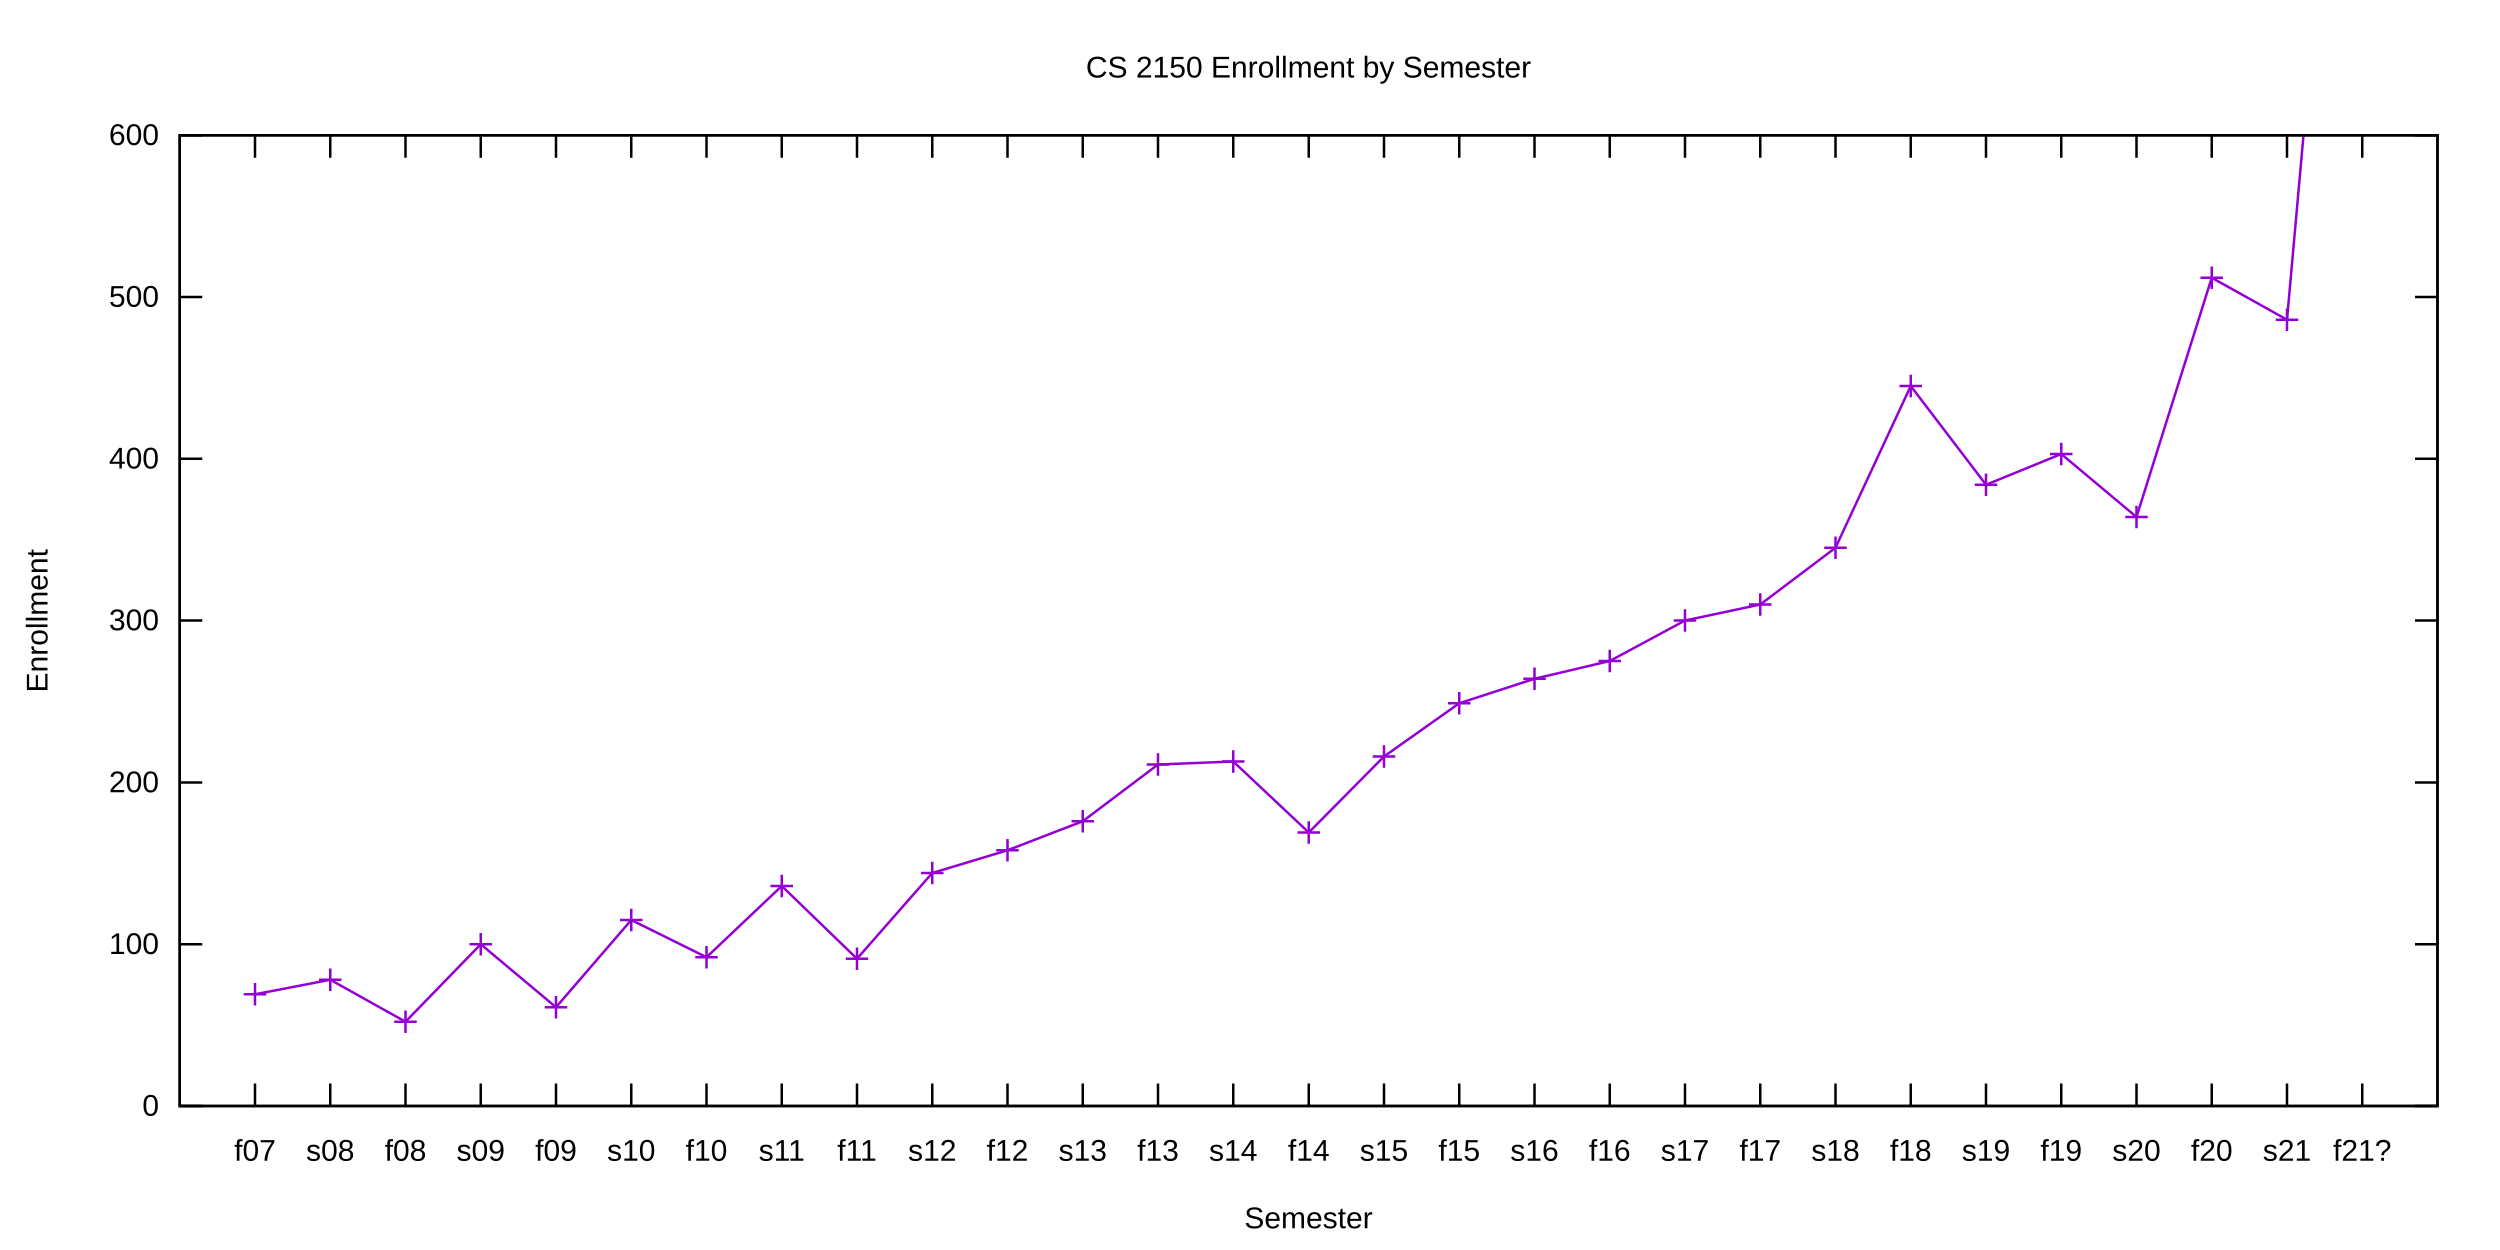
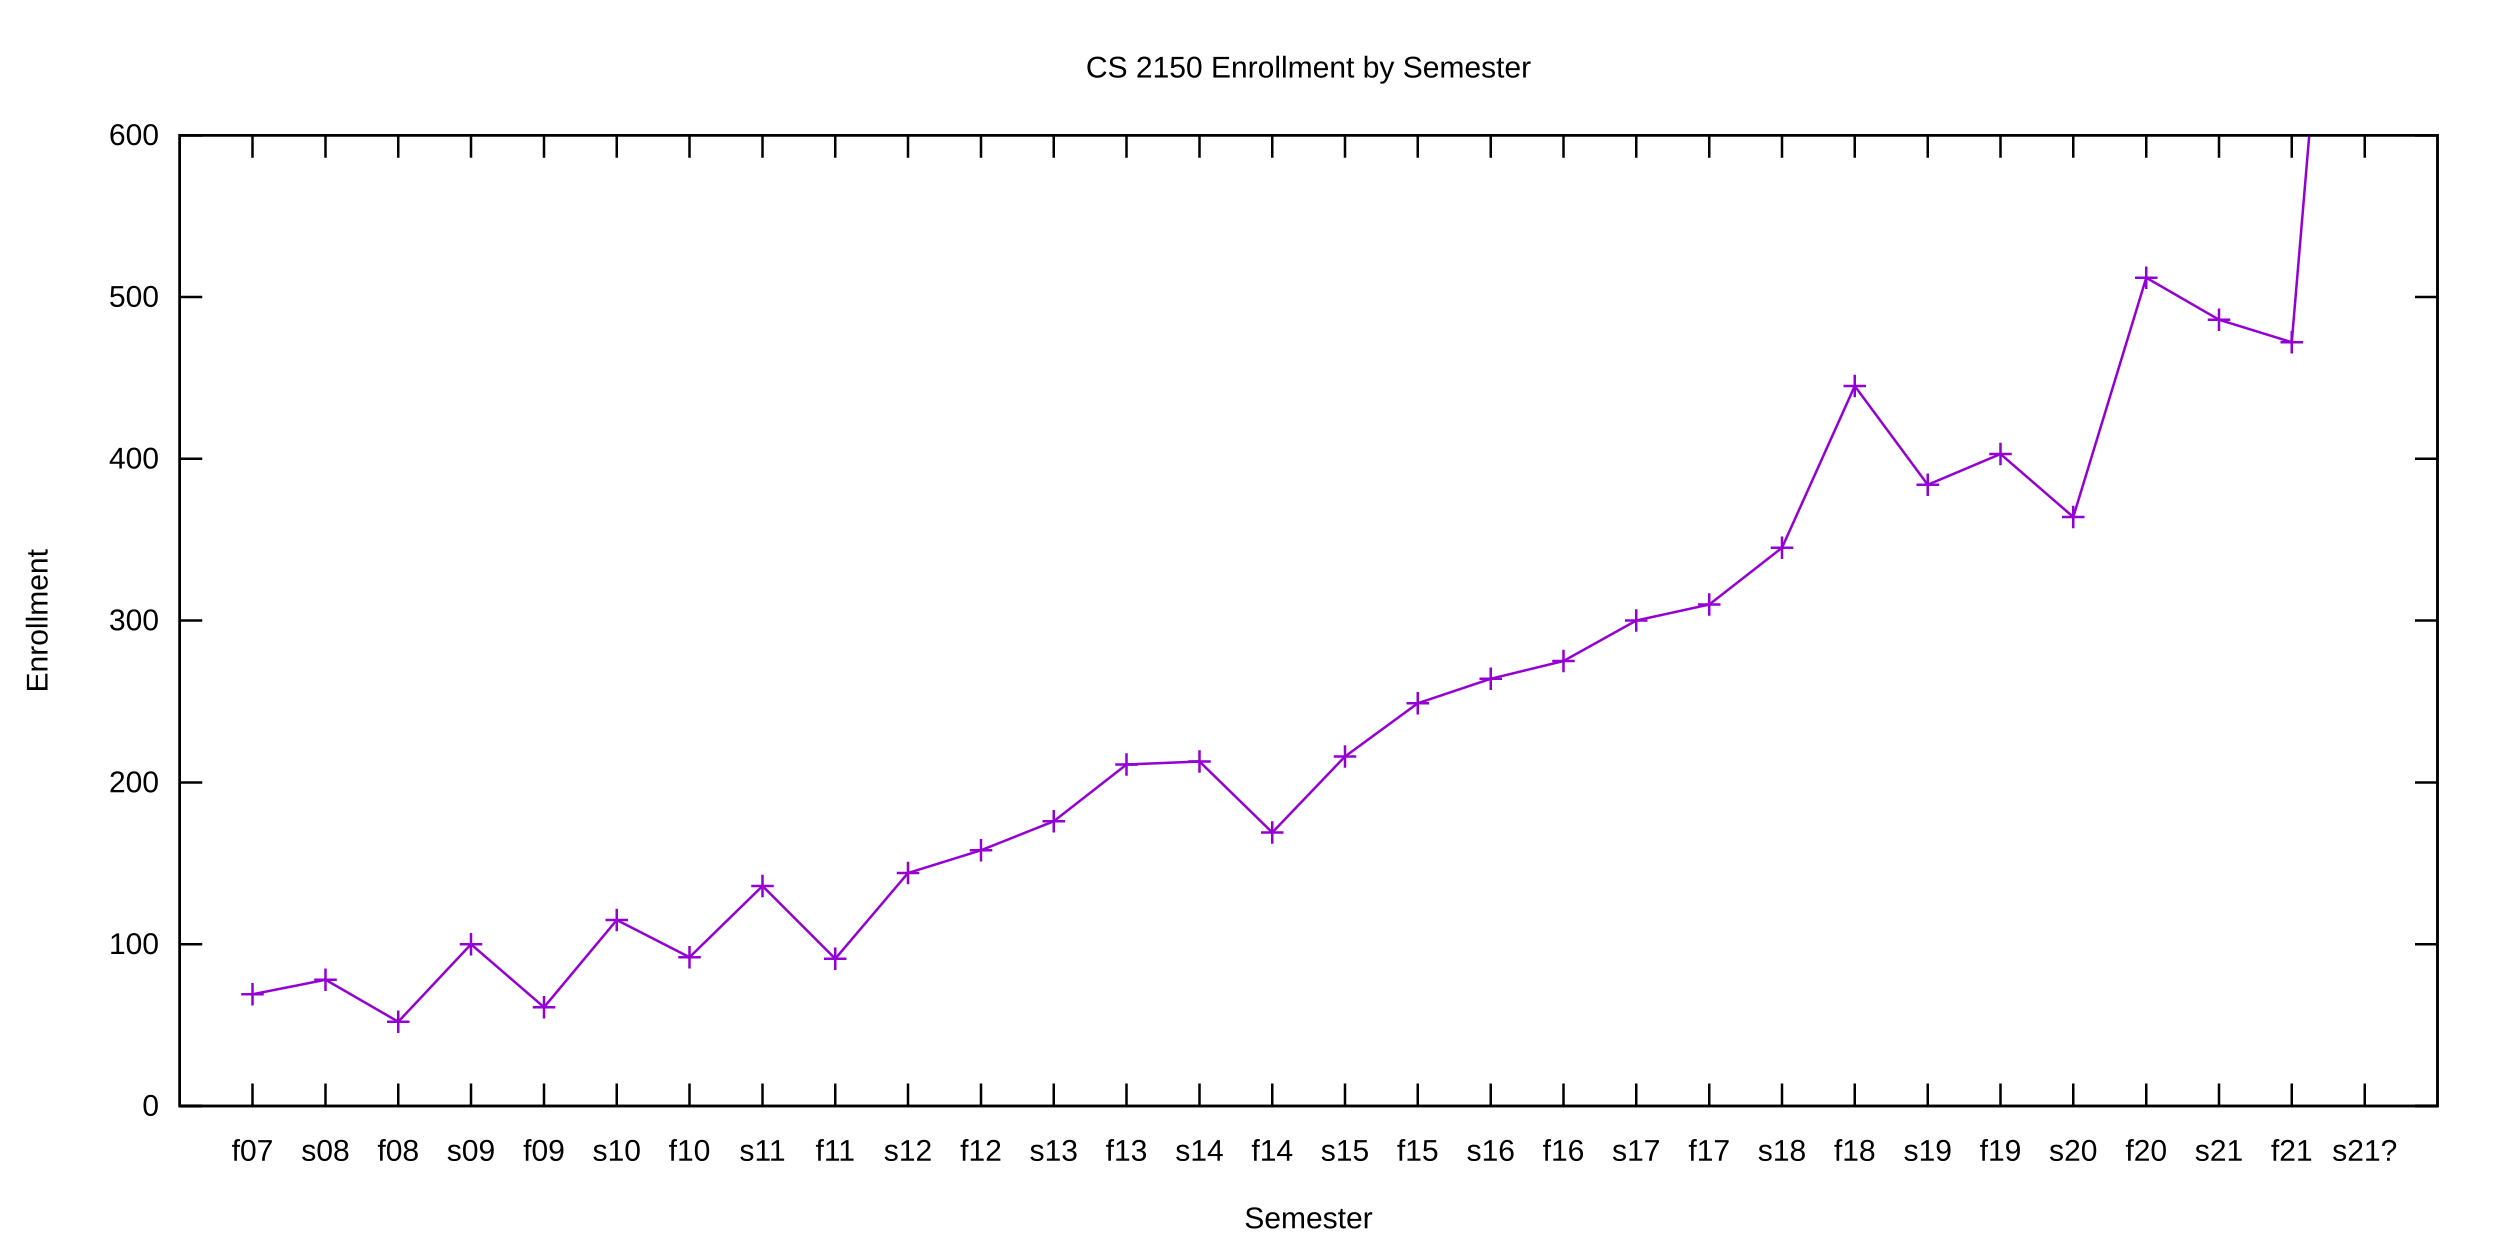
<svg xmlns="http://www.w3.org/2000/svg" xmlns:xlink="http://www.w3.org/1999/xlink" width="1000" height="500" viewBox="0 0 1000 500">
  <g id="gnuplot_canvas">
    <rect x="0" y="0" width="1000" height="500" fill="#ffffff" />
    <defs>
      <circle id="gpDot" r="0.5" stroke-width="0.5" stroke="currentColor" />
      <path id="gpPt0" stroke-width="0.222" stroke="currentColor" d="M-1,0 h2 M0,-1 v2" />
      <path id="gpPt1" stroke-width="0.222" stroke="currentColor" d="M-1,-1 L1,1 M1,-1 L-1,1" />
      <path id="gpPt2" stroke-width="0.222" stroke="currentColor" d="M-1,0 L1,0 M0,-1 L0,1 M-1,-1 L1,1 M-1,1 L1,-1" />
      <rect id="gpPt3" stroke-width="0.222" stroke="currentColor" x="-1" y="-1" width="2" height="2" />
      <rect id="gpPt4" stroke-width="0.222" stroke="currentColor" fill="currentColor" x="-1" y="-1" width="2" height="2" />
      <circle id="gpPt5" stroke-width="0.222" stroke="currentColor" cx="0" cy="0" r="1" />
      <use xlink:href="#gpPt5" id="gpPt6" fill="currentColor" stroke="none" />
      <path id="gpPt7" stroke-width="0.222" stroke="currentColor" d="M0,-1.33 L-1.33,0.67 L1.33,0.67 z" />
      <use xlink:href="#gpPt7" id="gpPt8" fill="currentColor" stroke="none" />
      <use xlink:href="#gpPt7" id="gpPt9" stroke="currentColor" transform="rotate(180)" />
      <use xlink:href="#gpPt9" id="gpPt10" fill="currentColor" stroke="none" />
      <use xlink:href="#gpPt3" id="gpPt11" stroke="currentColor" transform="rotate(45)" />
      <use xlink:href="#gpPt11" id="gpPt12" fill="currentColor" stroke="none" />
      <path id="gpPt13" stroke-width="0.222" stroke="currentColor" d="M0,1.330 L1.265,0.411 L0.782,-1.067 L-0.782,-1.076 L-1.265,0.411 z" />
      <use xlink:href="#gpPt13" id="gpPt14" fill="currentColor" stroke="none" />
      <filter id="textbox" filterUnits="objectBoundingBox" x="0" y="0" height="1" width="1">
        <feFlood flood-color="#FFFFFF" flood-opacity="1" result="bgnd" />
        <feComposite in="SourceGraphic" in2="bgnd" operator="atop" />
      </filter>
      <filter id="greybox" filterUnits="objectBoundingBox" x="0" y="0" height="1" width="1">
        <feFlood flood-color="lightgrey" flood-opacity="1" result="grey" />
        <feComposite in="SourceGraphic" in2="grey" operator="atop" />
      </filter>
    </defs>
    <g fill="none" color="#FFFFFF" stroke="currentColor" stroke-width="1.00" stroke-linecap="butt" stroke-linejoin="miter">
</g>
    <g fill="none" color="black" stroke="currentColor" stroke-width="1.00" stroke-linecap="butt" stroke-linejoin="miter">
      <path stroke="black" d="M71.9,442.4 L80.9,442.4 M975.0,442.4 L966.0,442.4  " />
      <g transform="translate(63.6,446.3)" stroke="none" fill="black" font-family="Arial" font-size="12.00" text-anchor="end">
        <text>
          <tspan font-family="Arial"> 0</tspan>
        </text>
      </g>
    </g>
    <g fill="none" color="black" stroke="currentColor" stroke-width="1.00" stroke-linecap="butt" stroke-linejoin="miter">
      <path stroke="black" d="M71.9,377.7 L80.9,377.7 M975.0,377.7 L966.0,377.7  " />
      <g transform="translate(63.6,381.6)" stroke="none" fill="black" font-family="Arial" font-size="12.00" text-anchor="end">
        <text>
          <tspan font-family="Arial"> 100</tspan>
        </text>
      </g>
    </g>
    <g fill="none" color="black" stroke="currentColor" stroke-width="1.00" stroke-linecap="butt" stroke-linejoin="miter">
      <path stroke="black" d="M71.9,313.0 L80.9,313.0 M975.0,313.0 L966.0,313.0  " />
      <g transform="translate(63.6,316.9)" stroke="none" fill="black" font-family="Arial" font-size="12.00" text-anchor="end">
        <text>
          <tspan font-family="Arial"> 200</tspan>
        </text>
      </g>
    </g>
    <g fill="none" color="black" stroke="currentColor" stroke-width="1.00" stroke-linecap="butt" stroke-linejoin="miter">
      <path stroke="black" d="M71.9,248.2 L80.9,248.2 M975.0,248.2 L966.0,248.2  " />
      <g transform="translate(63.6,252.1)" stroke="none" fill="black" font-family="Arial" font-size="12.00" text-anchor="end">
        <text>
          <tspan font-family="Arial"> 300</tspan>
        </text>
      </g>
    </g>
    <g fill="none" color="black" stroke="currentColor" stroke-width="1.00" stroke-linecap="butt" stroke-linejoin="miter">
      <path stroke="black" d="M71.9,183.5 L80.9,183.5 M975.0,183.5 L966.0,183.5  " />
      <g transform="translate(63.6,187.4)" stroke="none" fill="black" font-family="Arial" font-size="12.00" text-anchor="end">
        <text>
          <tspan font-family="Arial"> 400</tspan>
        </text>
      </g>
    </g>
    <g fill="none" color="black" stroke="currentColor" stroke-width="1.00" stroke-linecap="butt" stroke-linejoin="miter">
      <path stroke="black" d="M71.9,118.8 L80.9,118.8 M975.0,118.8 L966.0,118.8  " />
      <g transform="translate(63.6,122.7)" stroke="none" fill="black" font-family="Arial" font-size="12.00" text-anchor="end">
        <text>
          <tspan font-family="Arial"> 500</tspan>
        </text>
      </g>
    </g>
    <g fill="none" color="black" stroke="currentColor" stroke-width="1.00" stroke-linecap="butt" stroke-linejoin="miter">
      <path stroke="black" d="M71.9,54.1 L80.9,54.1 M975.0,54.1 L966.0,54.1  " />
      <g transform="translate(63.6,58.0)" stroke="none" fill="black" font-family="Arial" font-size="12.00" text-anchor="end">
        <text>
          <tspan font-family="Arial"> 600</tspan>
        </text>
      </g>
    </g>
    <g fill="none" color="black" stroke="currentColor" stroke-width="1.00" stroke-linecap="butt" stroke-linejoin="miter">
-       <path stroke="black" d="M102.0,442.4 L102.0,433.4 M102.0,54.1 L102.0,63.1  " />
-       <g transform="translate(102.0,464.3)" stroke="none" fill="black" font-family="Arial" font-size="12.00" text-anchor="middle">
+       <path stroke="black" d="M101.0,442.4 L101.0,433.4 M101.0,54.1 L101.0,63.1  " />
+       <g transform="translate(101.0,464.3)" stroke="none" fill="black" font-family="Arial" font-size="12.00" text-anchor="middle">
        <text>
          <tspan font-family="Arial">f07</tspan>
        </text>
      </g>
    </g>
    <g fill="none" color="black" stroke="currentColor" stroke-width="1.00" stroke-linecap="butt" stroke-linejoin="miter">
-       <path stroke="black" d="M132.1,442.4 L132.1,433.4 M132.1,54.1 L132.1,63.1  " />
-       <g transform="translate(132.1,464.3)" stroke="none" fill="black" font-family="Arial" font-size="12.00" text-anchor="middle">
+       <path stroke="black" d="M130.2,442.4 L130.2,433.4 M130.2,54.1 L130.2,63.1  " />
+       <g transform="translate(130.2,464.3)" stroke="none" fill="black" font-family="Arial" font-size="12.00" text-anchor="middle">
        <text>
          <tspan font-family="Arial">s08</tspan>
        </text>
      </g>
    </g>
    <g fill="none" color="black" stroke="currentColor" stroke-width="1.00" stroke-linecap="butt" stroke-linejoin="miter">
-       <path stroke="black" d="M162.2,442.4 L162.2,433.4 M162.2,54.1 L162.2,63.1  " />
-       <g transform="translate(162.2,464.3)" stroke="none" fill="black" font-family="Arial" font-size="12.00" text-anchor="middle">
+       <path stroke="black" d="M159.3,442.4 L159.3,433.4 M159.3,54.1 L159.3,63.1  " />
+       <g transform="translate(159.3,464.3)" stroke="none" fill="black" font-family="Arial" font-size="12.00" text-anchor="middle">
        <text>
          <tspan font-family="Arial">f08</tspan>
        </text>
      </g>
    </g>
    <g fill="none" color="black" stroke="currentColor" stroke-width="1.00" stroke-linecap="butt" stroke-linejoin="miter">
-       <path stroke="black" d="M192.3,442.4 L192.3,433.4 M192.3,54.1 L192.3,63.1  " />
-       <g transform="translate(192.3,464.3)" stroke="none" fill="black" font-family="Arial" font-size="12.00" text-anchor="middle">
+       <path stroke="black" d="M188.4,442.4 L188.4,433.4 M188.4,54.1 L188.4,63.1  " />
+       <g transform="translate(188.4,464.3)" stroke="none" fill="black" font-family="Arial" font-size="12.00" text-anchor="middle">
        <text>
          <tspan font-family="Arial">s09</tspan>
        </text>
      </g>
    </g>
    <g fill="none" color="black" stroke="currentColor" stroke-width="1.00" stroke-linecap="butt" stroke-linejoin="miter">
-       <path stroke="black" d="M222.4,442.4 L222.4,433.4 M222.4,54.1 L222.4,63.1  " />
-       <g transform="translate(222.4,464.3)" stroke="none" fill="black" font-family="Arial" font-size="12.00" text-anchor="middle">
+       <path stroke="black" d="M217.6,442.4 L217.6,433.4 M217.6,54.1 L217.6,63.1  " />
+       <g transform="translate(217.6,464.3)" stroke="none" fill="black" font-family="Arial" font-size="12.00" text-anchor="middle">
        <text>
          <tspan font-family="Arial">f09</tspan>
        </text>
      </g>
    </g>
    <g fill="none" color="black" stroke="currentColor" stroke-width="1.00" stroke-linecap="butt" stroke-linejoin="miter">
-       <path stroke="black" d="M252.5,442.4 L252.5,433.4 M252.5,54.1 L252.5,63.1  " />
-       <g transform="translate(252.5,464.3)" stroke="none" fill="black" font-family="Arial" font-size="12.00" text-anchor="middle">
+       <path stroke="black" d="M246.7,442.4 L246.7,433.4 M246.7,54.1 L246.7,63.1  " />
+       <g transform="translate(246.7,464.3)" stroke="none" fill="black" font-family="Arial" font-size="12.00" text-anchor="middle">
        <text>
          <tspan font-family="Arial">s10</tspan>
        </text>
      </g>
    </g>
    <g fill="none" color="black" stroke="currentColor" stroke-width="1.00" stroke-linecap="butt" stroke-linejoin="miter">
-       <path stroke="black" d="M282.6,442.4 L282.6,433.4 M282.6,54.1 L282.6,63.1  " />
-       <g transform="translate(282.6,464.3)" stroke="none" fill="black" font-family="Arial" font-size="12.00" text-anchor="middle">
+       <path stroke="black" d="M275.8,442.4 L275.8,433.4 M275.8,54.1 L275.8,63.1  " />
+       <g transform="translate(275.8,464.3)" stroke="none" fill="black" font-family="Arial" font-size="12.00" text-anchor="middle">
        <text>
          <tspan font-family="Arial">f10</tspan>
        </text>
      </g>
    </g>
    <g fill="none" color="black" stroke="currentColor" stroke-width="1.00" stroke-linecap="butt" stroke-linejoin="miter">
-       <path stroke="black" d="M312.7,442.4 L312.7,433.4 M312.7,54.1 L312.7,63.1  " />
-       <g transform="translate(312.7,464.3)" stroke="none" fill="black" font-family="Arial" font-size="12.00" text-anchor="middle">
+       <path stroke="black" d="M305.0,442.4 L305.0,433.4 M305.0,54.1 L305.0,63.1  " />
+       <g transform="translate(305.0,464.3)" stroke="none" fill="black" font-family="Arial" font-size="12.00" text-anchor="middle">
        <text>
          <tspan font-family="Arial">s11</tspan>
        </text>
      </g>
    </g>
    <g fill="none" color="black" stroke="currentColor" stroke-width="1.00" stroke-linecap="butt" stroke-linejoin="miter">
-       <path stroke="black" d="M342.8,442.4 L342.8,433.4 M342.8,54.1 L342.8,63.1  " />
-       <g transform="translate(342.8,464.3)" stroke="none" fill="black" font-family="Arial" font-size="12.00" text-anchor="middle">
+       <path stroke="black" d="M334.1,442.4 L334.1,433.4 M334.1,54.1 L334.1,63.1  " />
+       <g transform="translate(334.1,464.3)" stroke="none" fill="black" font-family="Arial" font-size="12.00" text-anchor="middle">
        <text>
          <tspan font-family="Arial">f11</tspan>
        </text>
      </g>
    </g>
    <g fill="none" color="black" stroke="currentColor" stroke-width="1.00" stroke-linecap="butt" stroke-linejoin="miter">
-       <path stroke="black" d="M372.9,442.4 L372.9,433.4 M372.9,54.1 L372.9,63.1  " />
-       <g transform="translate(372.9,464.3)" stroke="none" fill="black" font-family="Arial" font-size="12.00" text-anchor="middle">
+       <path stroke="black" d="M363.2,442.4 L363.2,433.4 M363.2,54.1 L363.2,63.1  " />
+       <g transform="translate(363.2,464.3)" stroke="none" fill="black" font-family="Arial" font-size="12.00" text-anchor="middle">
        <text>
          <tspan font-family="Arial">s12</tspan>
        </text>
      </g>
    </g>
    <g fill="none" color="black" stroke="currentColor" stroke-width="1.00" stroke-linecap="butt" stroke-linejoin="miter">
-       <path stroke="black" d="M403.0,442.4 L403.0,433.4 M403.0,54.1 L403.0,63.1  " />
-       <g transform="translate(403.0,464.3)" stroke="none" fill="black" font-family="Arial" font-size="12.00" text-anchor="middle">
+       <path stroke="black" d="M392.4,442.4 L392.4,433.4 M392.4,54.1 L392.4,63.1  " />
+       <g transform="translate(392.4,464.3)" stroke="none" fill="black" font-family="Arial" font-size="12.00" text-anchor="middle">
        <text>
          <tspan font-family="Arial">f12</tspan>
        </text>
      </g>
    </g>
    <g fill="none" color="black" stroke="currentColor" stroke-width="1.00" stroke-linecap="butt" stroke-linejoin="miter">
-       <path stroke="black" d="M433.1,442.4 L433.1,433.4 M433.1,54.1 L433.1,63.1  " />
-       <g transform="translate(433.1,464.3)" stroke="none" fill="black" font-family="Arial" font-size="12.00" text-anchor="middle">
+       <path stroke="black" d="M421.5,442.4 L421.5,433.4 M421.5,54.1 L421.5,63.1  " />
+       <g transform="translate(421.5,464.3)" stroke="none" fill="black" font-family="Arial" font-size="12.00" text-anchor="middle">
        <text>
          <tspan font-family="Arial">s13</tspan>
        </text>
      </g>
    </g>
    <g fill="none" color="black" stroke="currentColor" stroke-width="1.00" stroke-linecap="butt" stroke-linejoin="miter">
-       <path stroke="black" d="M463.2,442.4 L463.2,433.4 M463.2,54.1 L463.2,63.1  " />
-       <g transform="translate(463.2,464.3)" stroke="none" fill="black" font-family="Arial" font-size="12.00" text-anchor="middle">
+       <path stroke="black" d="M450.6,442.4 L450.6,433.4 M450.6,54.1 L450.6,63.1  " />
+       <g transform="translate(450.6,464.3)" stroke="none" fill="black" font-family="Arial" font-size="12.00" text-anchor="middle">
        <text>
          <tspan font-family="Arial">f13</tspan>
        </text>
      </g>
    </g>
    <g fill="none" color="black" stroke="currentColor" stroke-width="1.00" stroke-linecap="butt" stroke-linejoin="miter">
-       <path stroke="black" d="M493.3,442.4 L493.3,433.4 M493.3,54.1 L493.3,63.1  " />
-       <g transform="translate(493.3,464.3)" stroke="none" fill="black" font-family="Arial" font-size="12.00" text-anchor="middle">
+       <path stroke="black" d="M479.8,442.4 L479.8,433.4 M479.8,54.1 L479.8,63.1  " />
+       <g transform="translate(479.8,464.3)" stroke="none" fill="black" font-family="Arial" font-size="12.00" text-anchor="middle">
        <text>
          <tspan font-family="Arial">s14</tspan>
        </text>
      </g>
    </g>
    <g fill="none" color="black" stroke="currentColor" stroke-width="1.00" stroke-linecap="butt" stroke-linejoin="miter">
-       <path stroke="black" d="M523.5,442.4 L523.5,433.4 M523.5,54.1 L523.5,63.1  " />
-       <g transform="translate(523.5,464.3)" stroke="none" fill="black" font-family="Arial" font-size="12.00" text-anchor="middle">
+       <path stroke="black" d="M508.9,442.4 L508.9,433.4 M508.9,54.1 L508.9,63.1  " />
+       <g transform="translate(508.9,464.3)" stroke="none" fill="black" font-family="Arial" font-size="12.00" text-anchor="middle">
        <text>
          <tspan font-family="Arial">f14</tspan>
        </text>
      </g>
    </g>
    <g fill="none" color="black" stroke="currentColor" stroke-width="1.00" stroke-linecap="butt" stroke-linejoin="miter">
-       <path stroke="black" d="M553.6,442.4 L553.6,433.4 M553.6,54.1 L553.6,63.1  " />
-       <g transform="translate(553.6,464.3)" stroke="none" fill="black" font-family="Arial" font-size="12.00" text-anchor="middle">
+       <path stroke="black" d="M538.0,442.4 L538.0,433.4 M538.0,54.1 L538.0,63.1  " />
+       <g transform="translate(538.0,464.3)" stroke="none" fill="black" font-family="Arial" font-size="12.00" text-anchor="middle">
        <text>
          <tspan font-family="Arial">s15</tspan>
        </text>
      </g>
    </g>
    <g fill="none" color="black" stroke="currentColor" stroke-width="1.00" stroke-linecap="butt" stroke-linejoin="miter">
-       <path stroke="black" d="M583.7,442.4 L583.7,433.4 M583.7,54.1 L583.7,63.1  " />
-       <g transform="translate(583.7,464.3)" stroke="none" fill="black" font-family="Arial" font-size="12.00" text-anchor="middle">
+       <path stroke="black" d="M567.1,442.4 L567.1,433.4 M567.1,54.1 L567.1,63.1  " />
+       <g transform="translate(567.1,464.3)" stroke="none" fill="black" font-family="Arial" font-size="12.00" text-anchor="middle">
        <text>
          <tspan font-family="Arial">f15</tspan>
        </text>
      </g>
    </g>
    <g fill="none" color="black" stroke="currentColor" stroke-width="1.00" stroke-linecap="butt" stroke-linejoin="miter">
-       <path stroke="black" d="M613.8,442.4 L613.8,433.4 M613.8,54.1 L613.8,63.1  " />
-       <g transform="translate(613.8,464.3)" stroke="none" fill="black" font-family="Arial" font-size="12.00" text-anchor="middle">
+       <path stroke="black" d="M596.3,442.4 L596.3,433.4 M596.3,54.1 L596.3,63.1  " />
+       <g transform="translate(596.3,464.3)" stroke="none" fill="black" font-family="Arial" font-size="12.00" text-anchor="middle">
        <text>
          <tspan font-family="Arial">s16</tspan>
        </text>
      </g>
    </g>
    <g fill="none" color="black" stroke="currentColor" stroke-width="1.00" stroke-linecap="butt" stroke-linejoin="miter">
-       <path stroke="black" d="M643.9,442.4 L643.9,433.4 M643.9,54.1 L643.9,63.1  " />
-       <g transform="translate(643.9,464.3)" stroke="none" fill="black" font-family="Arial" font-size="12.00" text-anchor="middle">
+       <path stroke="black" d="M625.4,442.4 L625.4,433.4 M625.4,54.1 L625.4,63.1  " />
+       <g transform="translate(625.4,464.3)" stroke="none" fill="black" font-family="Arial" font-size="12.00" text-anchor="middle">
        <text>
          <tspan font-family="Arial">f16</tspan>
        </text>
      </g>
    </g>
    <g fill="none" color="black" stroke="currentColor" stroke-width="1.00" stroke-linecap="butt" stroke-linejoin="miter">
-       <path stroke="black" d="M674.0,442.4 L674.0,433.4 M674.0,54.1 L674.0,63.1  " />
-       <g transform="translate(674.0,464.3)" stroke="none" fill="black" font-family="Arial" font-size="12.00" text-anchor="middle">
+       <path stroke="black" d="M654.5,442.4 L654.5,433.4 M654.5,54.1 L654.5,63.1  " />
+       <g transform="translate(654.5,464.3)" stroke="none" fill="black" font-family="Arial" font-size="12.00" text-anchor="middle">
        <text>
          <tspan font-family="Arial">s17</tspan>
        </text>
      </g>
    </g>
    <g fill="none" color="black" stroke="currentColor" stroke-width="1.00" stroke-linecap="butt" stroke-linejoin="miter">
-       <path stroke="black" d="M704.1,442.4 L704.1,433.4 M704.1,54.1 L704.1,63.1  " />
-       <g transform="translate(704.1,464.3)" stroke="none" fill="black" font-family="Arial" font-size="12.00" text-anchor="middle">
+       <path stroke="black" d="M683.7,442.4 L683.7,433.4 M683.7,54.1 L683.7,63.1  " />
+       <g transform="translate(683.7,464.3)" stroke="none" fill="black" font-family="Arial" font-size="12.00" text-anchor="middle">
        <text>
          <tspan font-family="Arial">f17</tspan>
        </text>
      </g>
    </g>
    <g fill="none" color="black" stroke="currentColor" stroke-width="1.00" stroke-linecap="butt" stroke-linejoin="miter">
-       <path stroke="black" d="M734.2,442.4 L734.2,433.4 M734.2,54.1 L734.2,63.1  " />
-       <g transform="translate(734.2,464.3)" stroke="none" fill="black" font-family="Arial" font-size="12.00" text-anchor="middle">
+       <path stroke="black" d="M712.8,442.4 L712.8,433.4 M712.8,54.1 L712.8,63.1  " />
+       <g transform="translate(712.8,464.3)" stroke="none" fill="black" font-family="Arial" font-size="12.00" text-anchor="middle">
        <text>
          <tspan font-family="Arial">s18</tspan>
        </text>
      </g>
    </g>
    <g fill="none" color="black" stroke="currentColor" stroke-width="1.00" stroke-linecap="butt" stroke-linejoin="miter">
-       <path stroke="black" d="M764.3,442.4 L764.3,433.4 M764.3,54.1 L764.3,63.1  " />
-       <g transform="translate(764.3,464.3)" stroke="none" fill="black" font-family="Arial" font-size="12.00" text-anchor="middle">
+       <path stroke="black" d="M741.9,442.4 L741.9,433.4 M741.9,54.1 L741.9,63.1  " />
+       <g transform="translate(741.9,464.3)" stroke="none" fill="black" font-family="Arial" font-size="12.00" text-anchor="middle">
        <text>
          <tspan font-family="Arial">f18</tspan>
        </text>
      </g>
    </g>
    <g fill="none" color="black" stroke="currentColor" stroke-width="1.00" stroke-linecap="butt" stroke-linejoin="miter">
-       <path stroke="black" d="M794.4,442.4 L794.4,433.4 M794.4,54.1 L794.4,63.1  " />
-       <g transform="translate(794.4,464.3)" stroke="none" fill="black" font-family="Arial" font-size="12.00" text-anchor="middle">
+       <path stroke="black" d="M771.1,442.4 L771.1,433.4 M771.1,54.1 L771.1,63.1  " />
+       <g transform="translate(771.1,464.3)" stroke="none" fill="black" font-family="Arial" font-size="12.00" text-anchor="middle">
        <text>
          <tspan font-family="Arial">s19</tspan>
        </text>
      </g>
    </g>
    <g fill="none" color="black" stroke="currentColor" stroke-width="1.00" stroke-linecap="butt" stroke-linejoin="miter">
-       <path stroke="black" d="M824.5,442.4 L824.5,433.4 M824.5,54.1 L824.5,63.1  " />
-       <g transform="translate(824.5,464.3)" stroke="none" fill="black" font-family="Arial" font-size="12.00" text-anchor="middle">
+       <path stroke="black" d="M800.2,442.4 L800.2,433.4 M800.2,54.1 L800.2,63.1  " />
+       <g transform="translate(800.2,464.3)" stroke="none" fill="black" font-family="Arial" font-size="12.00" text-anchor="middle">
        <text>
          <tspan font-family="Arial">f19</tspan>
        </text>
      </g>
    </g>
    <g fill="none" color="black" stroke="currentColor" stroke-width="1.00" stroke-linecap="butt" stroke-linejoin="miter">
-       <path stroke="black" d="M854.6,442.4 L854.6,433.4 M854.6,54.1 L854.6,63.1  " />
-       <g transform="translate(854.6,464.3)" stroke="none" fill="black" font-family="Arial" font-size="12.00" text-anchor="middle">
+       <path stroke="black" d="M829.3,442.4 L829.3,433.4 M829.3,54.1 L829.3,63.1  " />
+       <g transform="translate(829.3,464.3)" stroke="none" fill="black" font-family="Arial" font-size="12.00" text-anchor="middle">
        <text>
          <tspan font-family="Arial">s20</tspan>
        </text>
      </g>
    </g>
    <g fill="none" color="black" stroke="currentColor" stroke-width="1.00" stroke-linecap="butt" stroke-linejoin="miter">
-       <path stroke="black" d="M884.7,442.4 L884.7,433.4 M884.7,54.1 L884.7,63.1  " />
-       <g transform="translate(884.7,464.3)" stroke="none" fill="black" font-family="Arial" font-size="12.00" text-anchor="middle">
+       <path stroke="black" d="M858.5,442.4 L858.5,433.4 M858.5,54.1 L858.5,63.1  " />
+       <g transform="translate(858.5,464.3)" stroke="none" fill="black" font-family="Arial" font-size="12.00" text-anchor="middle">
        <text>
          <tspan font-family="Arial">f20</tspan>
        </text>
      </g>
    </g>
    <g fill="none" color="black" stroke="currentColor" stroke-width="1.00" stroke-linecap="butt" stroke-linejoin="miter">
-       <path stroke="black" d="M914.8,442.4 L914.8,433.4 M914.8,54.1 L914.8,63.1  " />
-       <g transform="translate(914.8,464.3)" stroke="none" fill="black" font-family="Arial" font-size="12.00" text-anchor="middle">
+       <path stroke="black" d="M887.6,442.4 L887.6,433.4 M887.6,54.1 L887.6,63.1  " />
+       <g transform="translate(887.6,464.3)" stroke="none" fill="black" font-family="Arial" font-size="12.00" text-anchor="middle">
        <text>
          <tspan font-family="Arial">s21</tspan>
        </text>
      </g>
    </g>
    <g fill="none" color="black" stroke="currentColor" stroke-width="1.00" stroke-linecap="butt" stroke-linejoin="miter">
-       <path stroke="black" d="M944.9,442.4 L944.9,433.4 M944.9,54.1 L944.9,63.1  " />
-       <g transform="translate(944.9,464.3)" stroke="none" fill="black" font-family="Arial" font-size="12.00" text-anchor="middle">
-         <text>
-           <tspan font-family="Arial">f21?</tspan>
+       <path stroke="black" d="M916.7,442.4 L916.7,433.4 M916.7,54.1 L916.7,63.1  " />
+       <g transform="translate(916.7,464.3)" stroke="none" fill="black" font-family="Arial" font-size="12.00" text-anchor="middle">
+         <text>
+           <tspan font-family="Arial">f21</tspan>
+         </text>
+       </g>
+     </g>
+     <g fill="none" color="black" stroke="currentColor" stroke-width="1.00" stroke-linecap="butt" stroke-linejoin="miter">
+       <path stroke="black" d="M945.9,442.4 L945.9,433.4 M945.9,54.1 L945.9,63.1  " />
+       <g transform="translate(945.9,464.3)" stroke="none" fill="black" font-family="Arial" font-size="12.00" text-anchor="middle">
+         <text>
+           <tspan font-family="Arial">s21?</tspan>
        </text>
      </g>
    </g>
    <g fill="none" color="black" stroke="currentColor" stroke-width="1.00" stroke-linecap="butt" stroke-linejoin="miter">
</g>
    <g fill="none" color="black" stroke="currentColor" stroke-width="1.00" stroke-linecap="butt" stroke-linejoin="miter">
      <path stroke="black" d="M71.9,54.1 L71.9,442.4 L975.0,442.4 L975.0,54.1 L71.9,54.1 Z  " />
    </g>
    <g fill="none" color="black" stroke="currentColor" stroke-width="1.00" stroke-linecap="butt" stroke-linejoin="miter">
      <g transform="translate(19.0,248.3) rotate(270)" stroke="none" fill="black" font-family="Arial" font-size="12.00" text-anchor="middle">
        <text>
          <tspan font-family="Arial">Enrollment</tspan>
        </text>
      </g>
    </g>
    <g fill="none" color="black" stroke="currentColor" stroke-width="1.00" stroke-linecap="butt" stroke-linejoin="miter">
      <g transform="translate(523.4,491.3)" stroke="none" fill="black" font-family="Arial" font-size="12.00" text-anchor="middle">
        <text>
          <tspan font-family="Arial">Semester</tspan>
        </text>
      </g>
    </g>
    <g fill="none" color="black" stroke="currentColor" stroke-width="1.00" stroke-linecap="butt" stroke-linejoin="miter">
      <g transform="translate(523.4,31.0)" stroke="none" fill="black" font-family="Arial" font-size="12.00" text-anchor="middle">
        <text>
          <tspan font-family="Arial">CS 2150 Enrollment by Semester</tspan>
        </text>
      </g>
    </g>
    <g fill="none" color="black" stroke="currentColor" stroke-width="1.00" stroke-linecap="butt" stroke-linejoin="miter">
</g>
    <g id="gnuplot_plot_1">
      <g fill="none" color="black" stroke="currentColor" stroke-width="1.00" stroke-linecap="butt" stroke-linejoin="miter">
-         <path stroke="rgb(148,   0, 211)" d="M102.0,397.7 L132.1,391.9 L162.2,408.7 L192.3,377.7 L222.4,402.9 L252.5,368.0 L282.6,382.9 L312.7,354.4   L342.8,383.5 L372.9,349.2 L403.0,340.1 L433.1,328.5 L463.2,305.8 L493.3,304.6 L523.5,333.0 L553.6,302.6   L583.7,281.3 L613.8,271.5 L643.9,264.4 L674.0,248.2 L704.1,241.8 L734.2,219.1 L764.3,154.4 L794.4,193.9   L824.5,181.6 L854.6,206.8 L884.7,111.1 L914.8,127.9 L921.4,54.1  " />
-         <use xlink:href="#gpPt0" transform="translate(102.0,397.7) scale(4.50)" color="rgb(148,   0, 211)" />
-         <use xlink:href="#gpPt0" transform="translate(132.1,391.9) scale(4.50)" color="rgb(148,   0, 211)" />
-         <use xlink:href="#gpPt0" transform="translate(162.2,408.7) scale(4.50)" color="rgb(148,   0, 211)" />
-         <use xlink:href="#gpPt0" transform="translate(192.3,377.7) scale(4.50)" color="rgb(148,   0, 211)" />
-         <use xlink:href="#gpPt0" transform="translate(222.4,402.9) scale(4.50)" color="rgb(148,   0, 211)" />
-         <use xlink:href="#gpPt0" transform="translate(252.5,368.0) scale(4.50)" color="rgb(148,   0, 211)" />
-         <use xlink:href="#gpPt0" transform="translate(282.6,382.9) scale(4.50)" color="rgb(148,   0, 211)" />
-         <use xlink:href="#gpPt0" transform="translate(312.7,354.4) scale(4.50)" color="rgb(148,   0, 211)" />
-         <use xlink:href="#gpPt0" transform="translate(342.8,383.5) scale(4.50)" color="rgb(148,   0, 211)" />
-         <use xlink:href="#gpPt0" transform="translate(372.9,349.2) scale(4.50)" color="rgb(148,   0, 211)" />
-         <use xlink:href="#gpPt0" transform="translate(403.0,340.1) scale(4.50)" color="rgb(148,   0, 211)" />
-         <use xlink:href="#gpPt0" transform="translate(433.1,328.5) scale(4.50)" color="rgb(148,   0, 211)" />
-         <use xlink:href="#gpPt0" transform="translate(463.2,305.8) scale(4.50)" color="rgb(148,   0, 211)" />
-         <use xlink:href="#gpPt0" transform="translate(493.3,304.6) scale(4.50)" color="rgb(148,   0, 211)" />
-         <use xlink:href="#gpPt0" transform="translate(523.5,333.0) scale(4.50)" color="rgb(148,   0, 211)" />
-         <use xlink:href="#gpPt0" transform="translate(553.6,302.6) scale(4.50)" color="rgb(148,   0, 211)" />
-         <use xlink:href="#gpPt0" transform="translate(583.7,281.3) scale(4.50)" color="rgb(148,   0, 211)" />
-         <use xlink:href="#gpPt0" transform="translate(613.8,271.5) scale(4.50)" color="rgb(148,   0, 211)" />
-         <use xlink:href="#gpPt0" transform="translate(643.9,264.4) scale(4.50)" color="rgb(148,   0, 211)" />
-         <use xlink:href="#gpPt0" transform="translate(674.0,248.2) scale(4.50)" color="rgb(148,   0, 211)" />
-         <use xlink:href="#gpPt0" transform="translate(704.1,241.8) scale(4.50)" color="rgb(148,   0, 211)" />
-         <use xlink:href="#gpPt0" transform="translate(734.2,219.1) scale(4.50)" color="rgb(148,   0, 211)" />
-         <use xlink:href="#gpPt0" transform="translate(764.3,154.4) scale(4.50)" color="rgb(148,   0, 211)" />
-         <use xlink:href="#gpPt0" transform="translate(794.4,193.9) scale(4.50)" color="rgb(148,   0, 211)" />
-         <use xlink:href="#gpPt0" transform="translate(824.5,181.6) scale(4.50)" color="rgb(148,   0, 211)" />
-         <use xlink:href="#gpPt0" transform="translate(854.6,206.8) scale(4.50)" color="rgb(148,   0, 211)" />
-         <use xlink:href="#gpPt0" transform="translate(884.7,111.1) scale(4.50)" color="rgb(148,   0, 211)" />
-         <use xlink:href="#gpPt0" transform="translate(914.8,127.9) scale(4.50)" color="rgb(148,   0, 211)" />
+         <path stroke="rgb(148,   0, 211)" d="M101.0,397.7 L130.2,391.9 L159.3,408.7 L188.4,377.7 L217.6,402.9 L246.7,368.0 L275.8,382.9 L305.0,354.4   L334.1,383.5 L363.2,349.2 L392.4,340.1 L421.5,328.5 L450.6,305.8 L479.8,304.6 L508.9,333.0 L538.0,302.6   L567.1,281.3 L596.3,271.5 L625.4,264.4 L654.5,248.2 L683.7,241.8 L712.8,219.1 L741.9,154.4 L771.1,193.9   L800.2,181.6 L829.3,206.8 L858.5,111.1 L887.6,127.9 L916.7,136.9 L923.7,54.1  " />
+         <use xlink:href="#gpPt0" transform="translate(101.0,397.7) scale(4.50)" color="rgb(148,   0, 211)" />
+         <use xlink:href="#gpPt0" transform="translate(130.2,391.9) scale(4.50)" color="rgb(148,   0, 211)" />
+         <use xlink:href="#gpPt0" transform="translate(159.3,408.7) scale(4.50)" color="rgb(148,   0, 211)" />
+         <use xlink:href="#gpPt0" transform="translate(188.4,377.7) scale(4.50)" color="rgb(148,   0, 211)" />
+         <use xlink:href="#gpPt0" transform="translate(217.6,402.9) scale(4.50)" color="rgb(148,   0, 211)" />
+         <use xlink:href="#gpPt0" transform="translate(246.7,368.0) scale(4.50)" color="rgb(148,   0, 211)" />
+         <use xlink:href="#gpPt0" transform="translate(275.8,382.9) scale(4.50)" color="rgb(148,   0, 211)" />
+         <use xlink:href="#gpPt0" transform="translate(305.0,354.4) scale(4.50)" color="rgb(148,   0, 211)" />
+         <use xlink:href="#gpPt0" transform="translate(334.1,383.5) scale(4.50)" color="rgb(148,   0, 211)" />
+         <use xlink:href="#gpPt0" transform="translate(363.2,349.2) scale(4.50)" color="rgb(148,   0, 211)" />
+         <use xlink:href="#gpPt0" transform="translate(392.4,340.1) scale(4.50)" color="rgb(148,   0, 211)" />
+         <use xlink:href="#gpPt0" transform="translate(421.5,328.5) scale(4.50)" color="rgb(148,   0, 211)" />
+         <use xlink:href="#gpPt0" transform="translate(450.6,305.8) scale(4.50)" color="rgb(148,   0, 211)" />
+         <use xlink:href="#gpPt0" transform="translate(479.8,304.6) scale(4.50)" color="rgb(148,   0, 211)" />
+         <use xlink:href="#gpPt0" transform="translate(508.9,333.0) scale(4.50)" color="rgb(148,   0, 211)" />
+         <use xlink:href="#gpPt0" transform="translate(538.0,302.6) scale(4.50)" color="rgb(148,   0, 211)" />
+         <use xlink:href="#gpPt0" transform="translate(567.1,281.3) scale(4.50)" color="rgb(148,   0, 211)" />
+         <use xlink:href="#gpPt0" transform="translate(596.3,271.5) scale(4.50)" color="rgb(148,   0, 211)" />
+         <use xlink:href="#gpPt0" transform="translate(625.4,264.4) scale(4.50)" color="rgb(148,   0, 211)" />
+         <use xlink:href="#gpPt0" transform="translate(654.5,248.2) scale(4.50)" color="rgb(148,   0, 211)" />
+         <use xlink:href="#gpPt0" transform="translate(683.7,241.8) scale(4.50)" color="rgb(148,   0, 211)" />
+         <use xlink:href="#gpPt0" transform="translate(712.8,219.1) scale(4.50)" color="rgb(148,   0, 211)" />
+         <use xlink:href="#gpPt0" transform="translate(741.9,154.4) scale(4.50)" color="rgb(148,   0, 211)" />
+         <use xlink:href="#gpPt0" transform="translate(771.1,193.9) scale(4.50)" color="rgb(148,   0, 211)" />
+         <use xlink:href="#gpPt0" transform="translate(800.2,181.6) scale(4.50)" color="rgb(148,   0, 211)" />
+         <use xlink:href="#gpPt0" transform="translate(829.3,206.8) scale(4.50)" color="rgb(148,   0, 211)" />
+         <use xlink:href="#gpPt0" transform="translate(858.5,111.1) scale(4.50)" color="rgb(148,   0, 211)" />
+         <use xlink:href="#gpPt0" transform="translate(887.6,127.9) scale(4.50)" color="rgb(148,   0, 211)" />
+         <use xlink:href="#gpPt0" transform="translate(916.7,136.9) scale(4.50)" color="rgb(148,   0, 211)" />
      </g>
    </g>
    <g fill="none" color="#FFFFFF" stroke="rgb(148,   0, 211)" stroke-width="2.00" stroke-linecap="butt" stroke-linejoin="miter">
</g>
    <g fill="none" color="black" stroke="currentColor" stroke-width="2.00" stroke-linecap="butt" stroke-linejoin="miter">
</g>
    <g fill="none" color="black" stroke="black" stroke-width="1.00" stroke-linecap="butt" stroke-linejoin="miter">
</g>
    <g fill="none" color="black" stroke="currentColor" stroke-width="1.00" stroke-linecap="butt" stroke-linejoin="miter">
      <path stroke="black" d="M71.9,54.1 L71.9,442.4 L975.0,442.4 L975.0,54.1 L71.9,54.1 Z  " />
    </g>
    <g fill="none" color="black" stroke="currentColor" stroke-width="1.00" stroke-linecap="butt" stroke-linejoin="miter">
</g>
  </g>
</svg>
